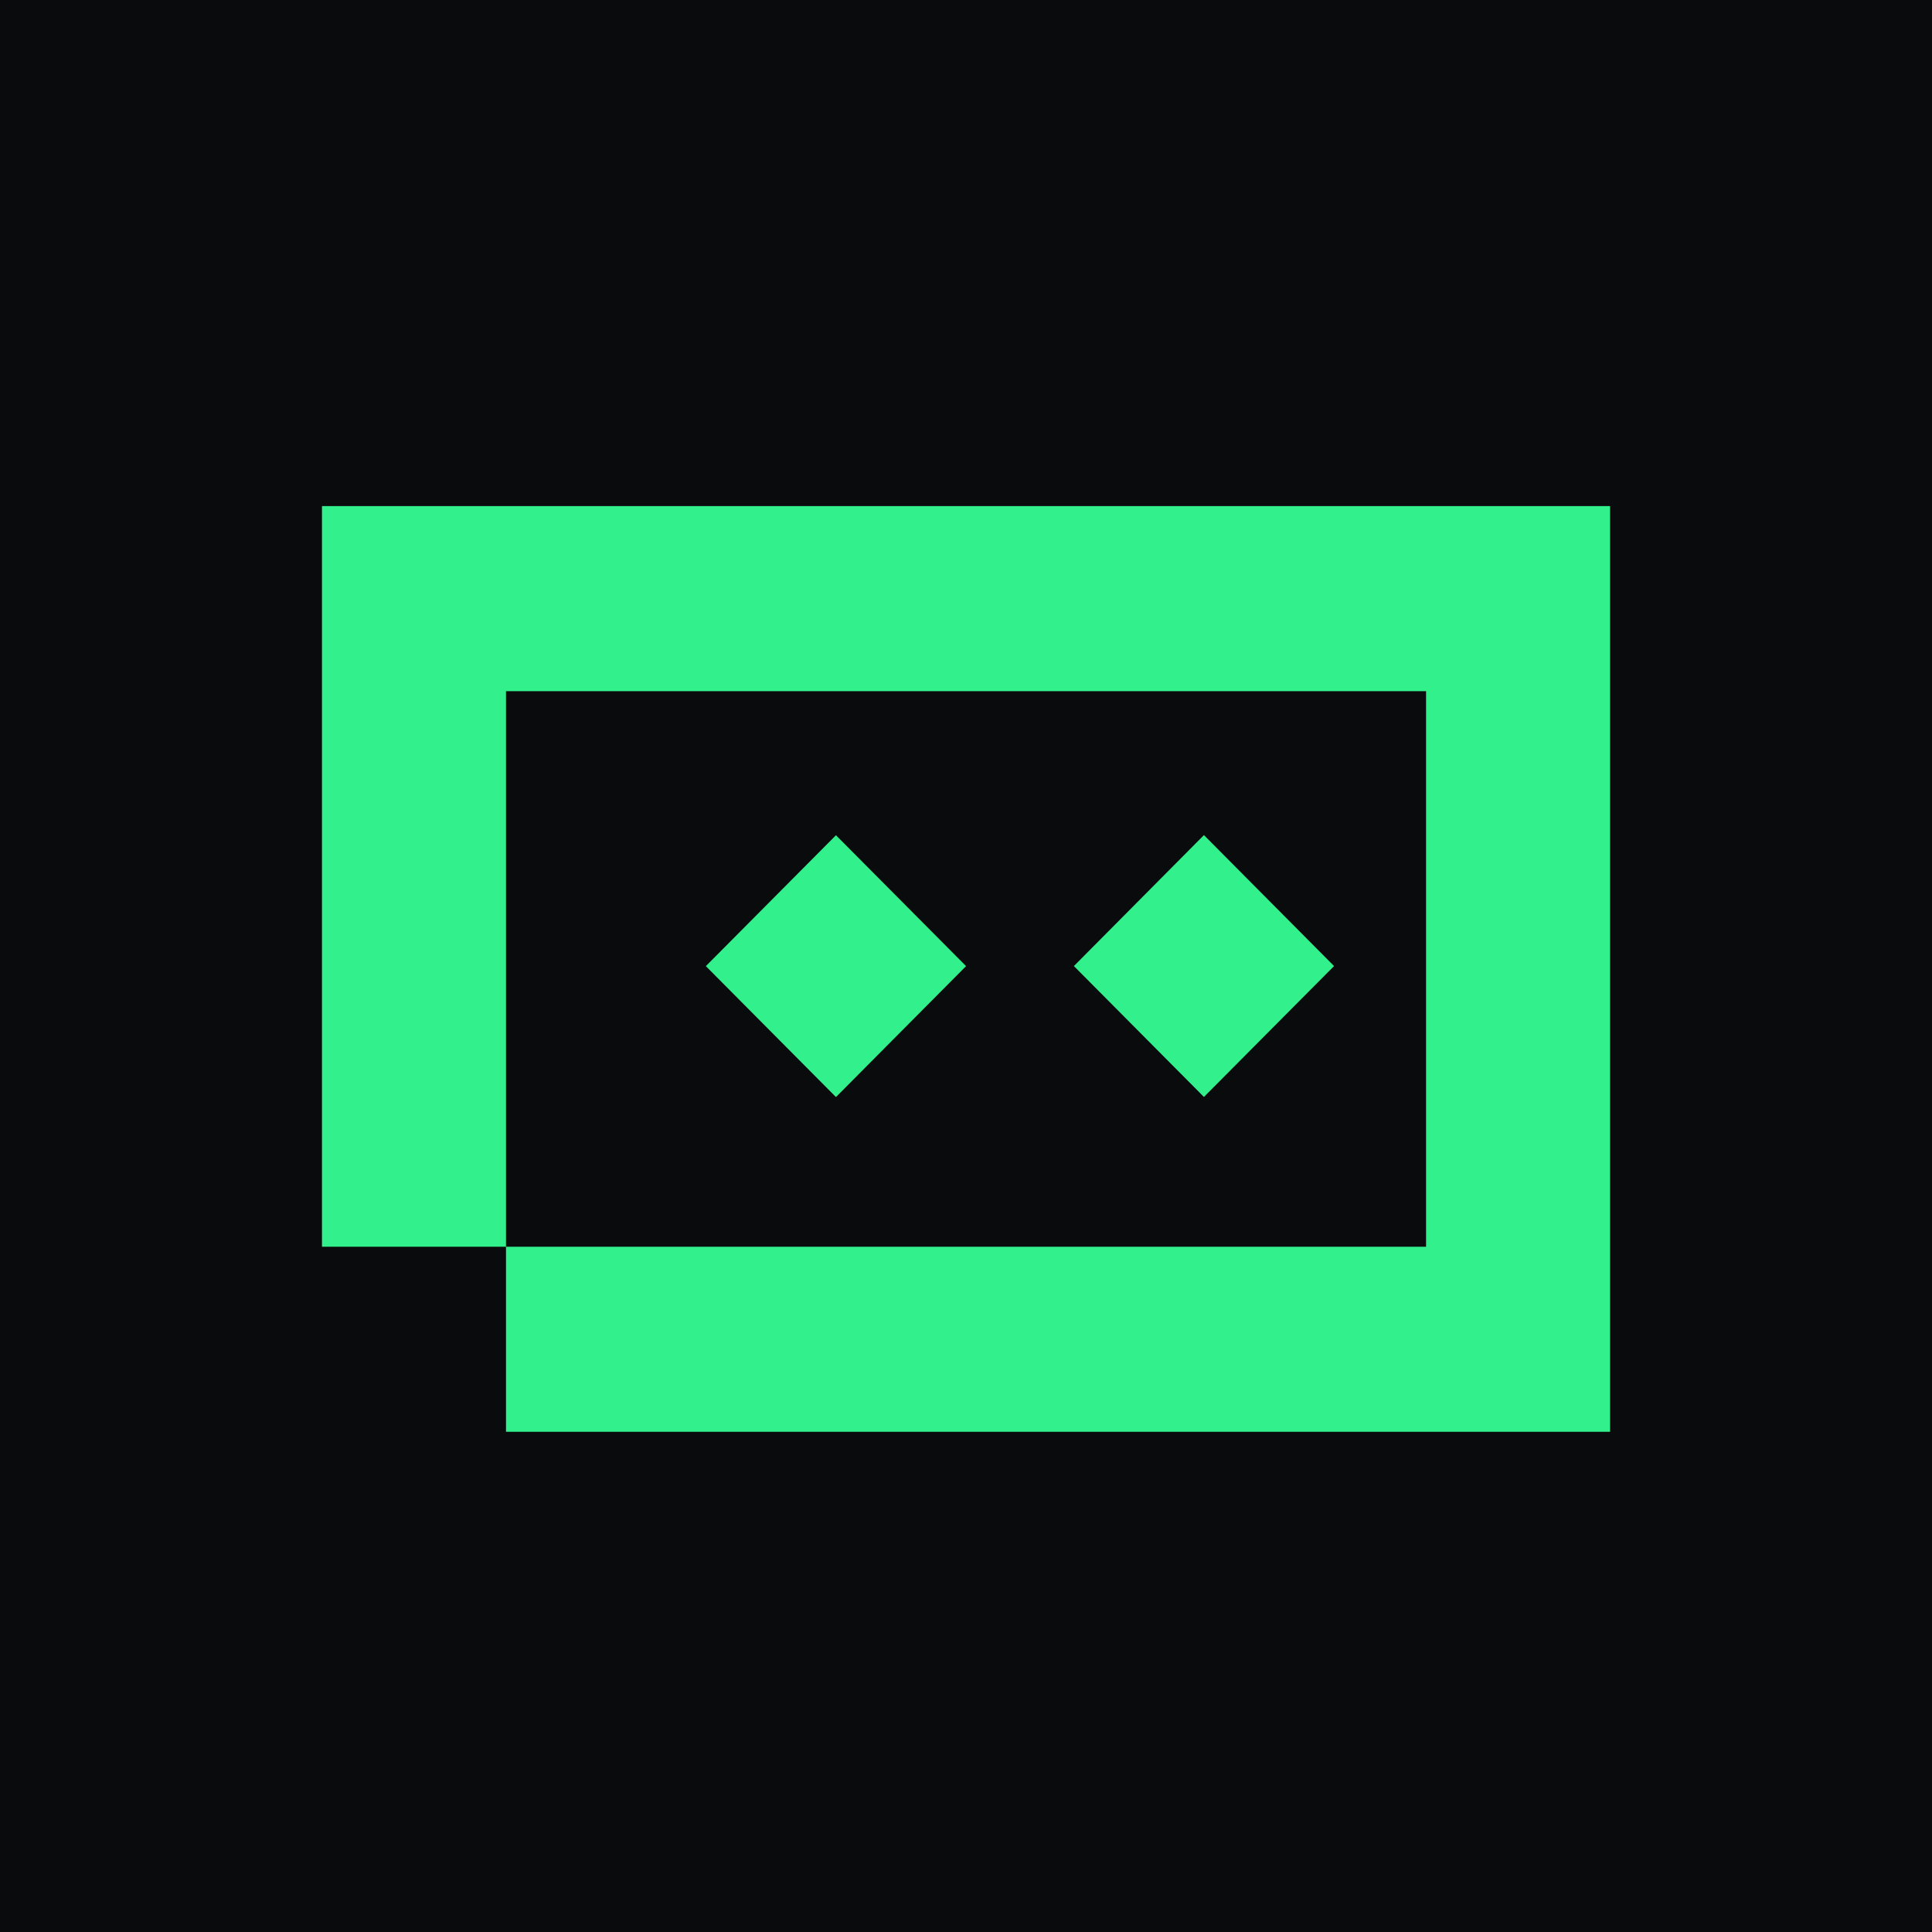
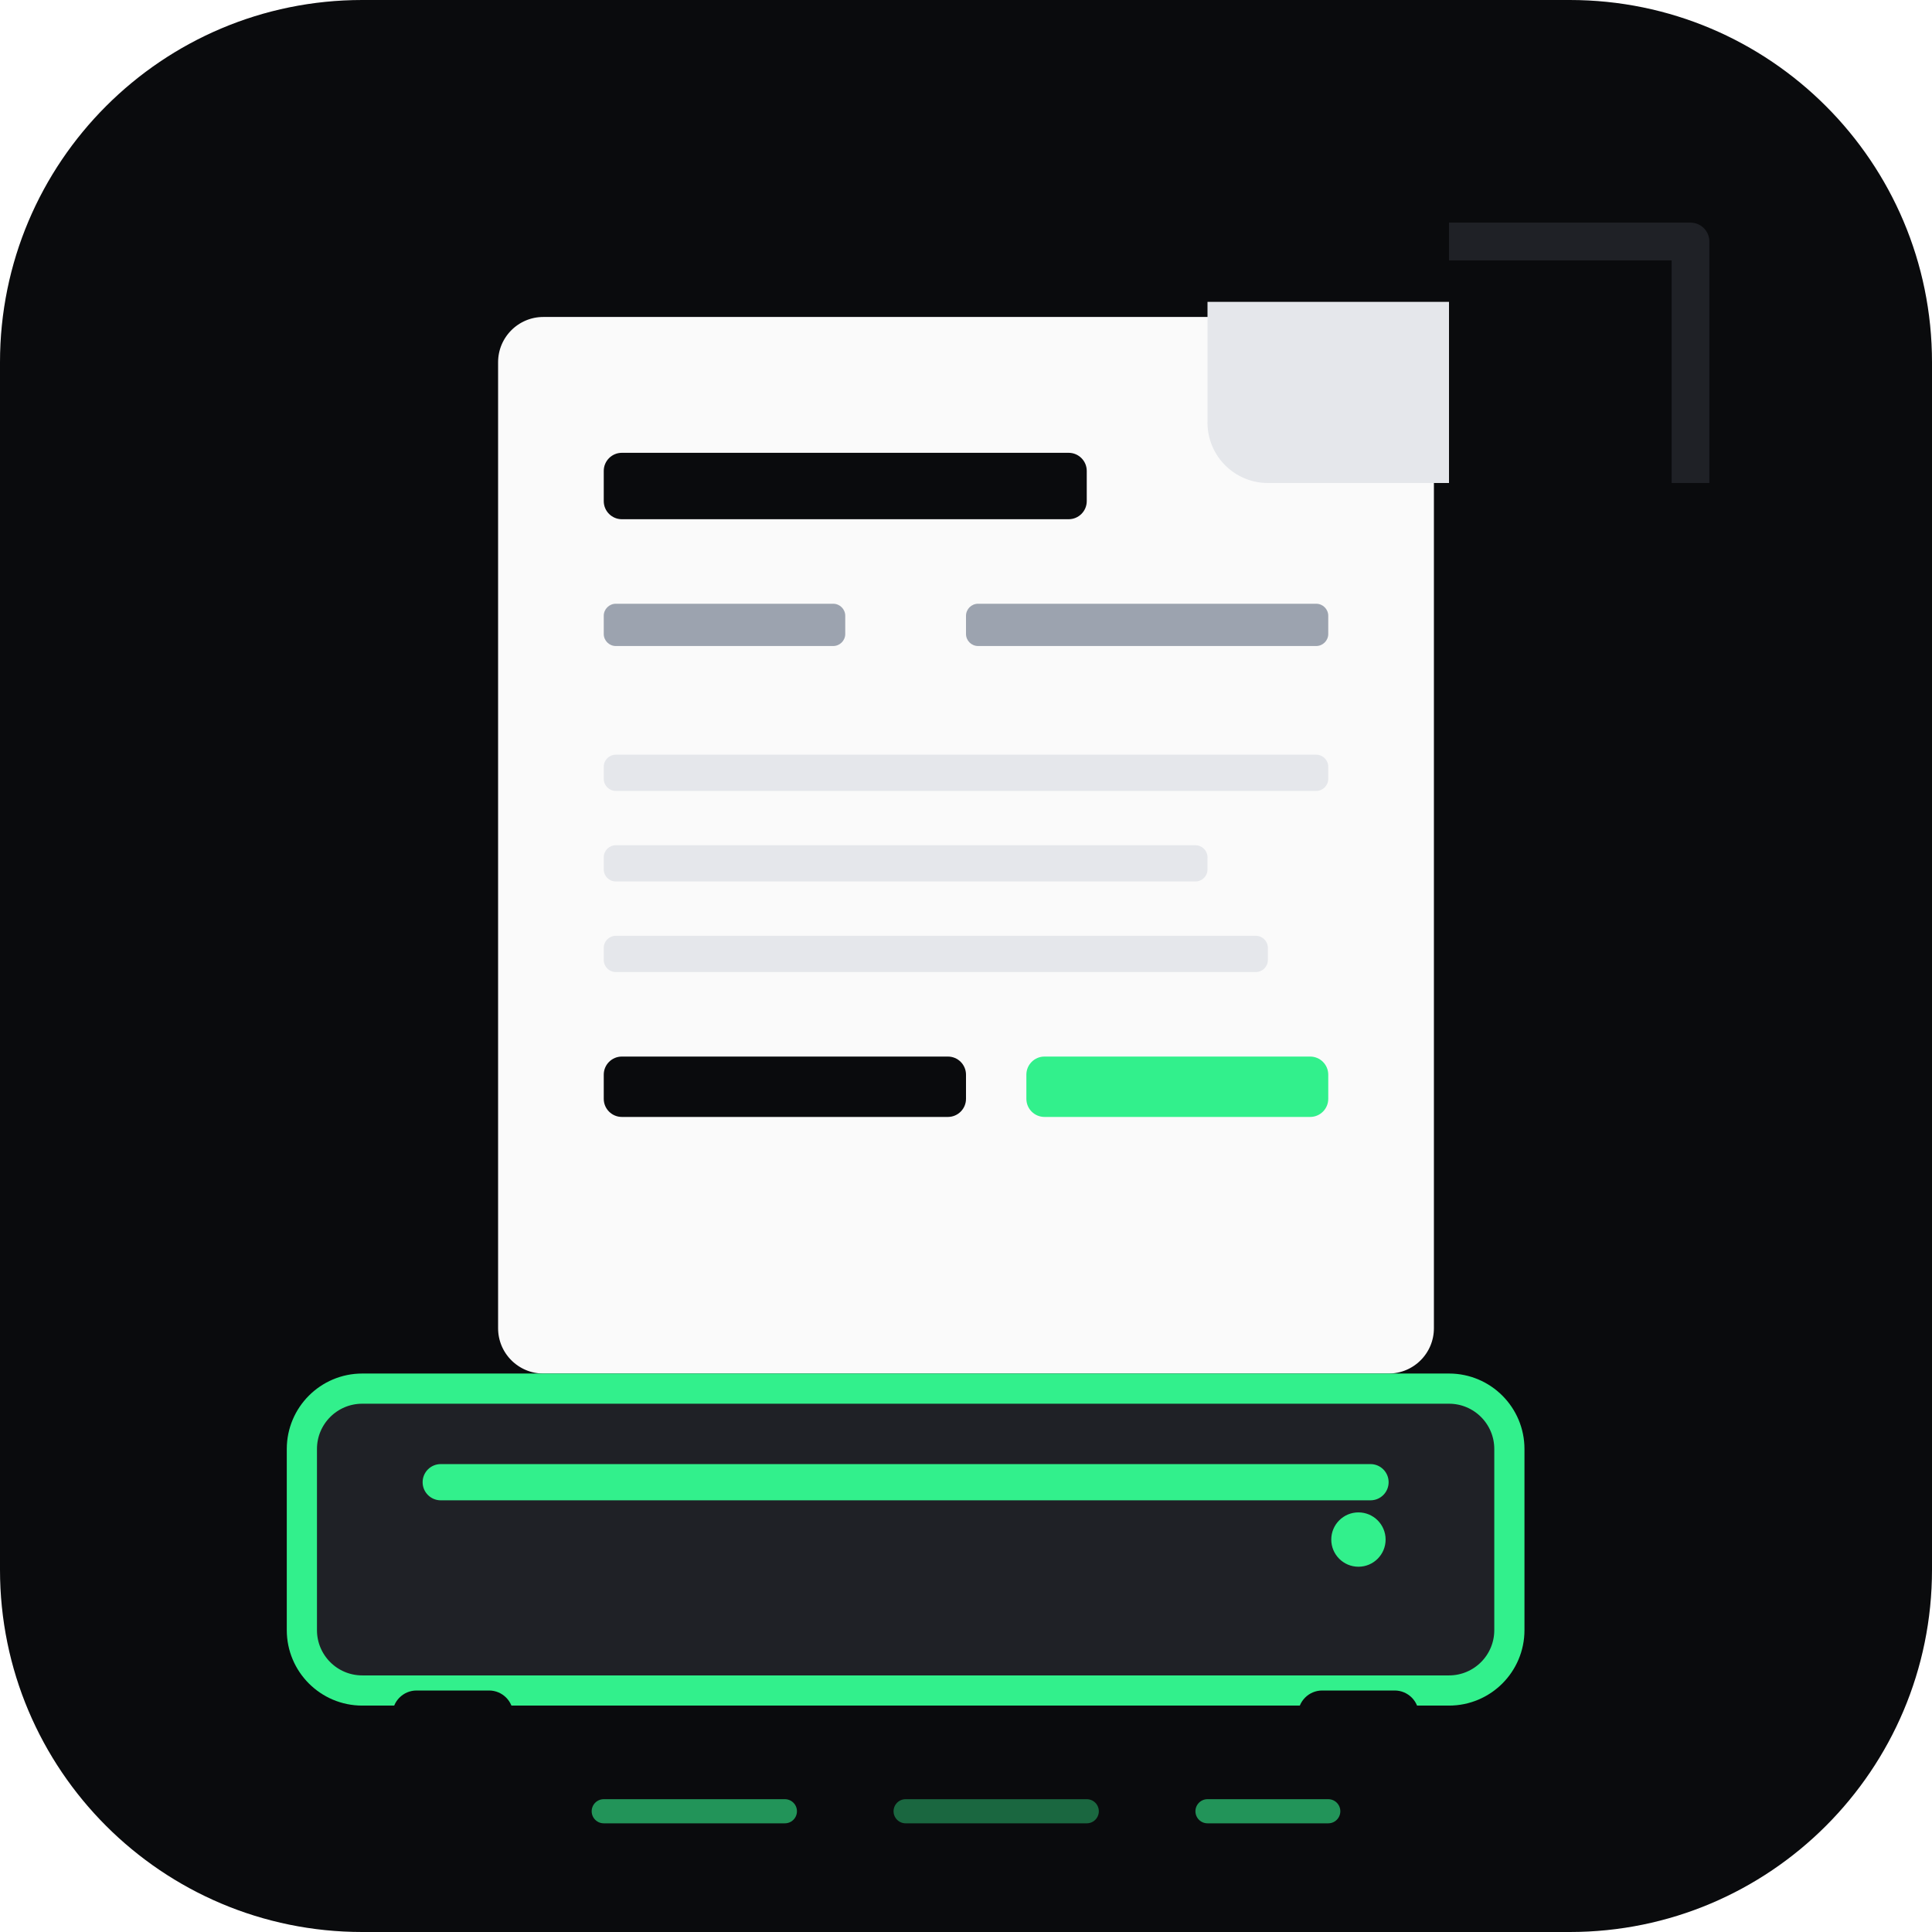
- <svg xmlns="http://www.w3.org/2000/svg" width="32" height="32" viewBox="0 0 32 32" fill="none">
-   <rect width="32" height="32" fill="#0A0B0D" />
-   <path d="M26.668 23.715H8.381V20.65H5.333V8.382H26.668V23.715ZM8.381 20.65H23.62V11.448H8.381V20.65ZM16.001 16.002L13.846 18.171L11.691 16.002L13.846 13.834L16.001 16.002ZM22.096 16.001L19.941 18.169L17.787 16.001L19.941 13.832L22.096 16.001Z" fill="#32F08C" />
+ <svg xmlns="http://www.w3.org/2000/svg" width="64" height="64" viewBox="0 0 64 64" fill="none">
+   <rect width="64" height="64" rx="12" fill="#0A0B0D" />
+   <path d="M48 8 L56 8 L56 16" stroke="#1F2126" stroke-width="1.25" stroke-linejoin="round" fill="none" />
+   <path d="M14 10 H46 A2 2 0 0 1 48 12 V44 A2 2 0 0 1 46 46 H18 A2 2 0 0 1 16 44 V12 A2 2 0 0 1 18 10 Z" fill="#FAFAFA" stroke="#0A0B0D" stroke-width="1" />
+   <path d="M48 10 V16 A0 0 0 0 1 48 16 H42 A2 2 0 0 1 40 14 V10 Z" fill="#E5E7EB" />
+   <rect x="20" y="15" width="16" height="2.2" rx="0.6" fill="#0A0B0D" />
+   <rect x="20" y="20" width="8" height="1.4" rx="0.4" fill="#9CA3AF" />
+   <rect x="32" y="20" width="12" height="1.4" rx="0.4" fill="#9CA3AF" />
+   <rect x="20" y="25" width="24" height="1.2" rx="0.4" fill="#E5E7EB" />
+   <rect x="20" y="28" width="20" height="1.2" rx="0.4" fill="#E5E7EB" />
+   <rect x="20" y="31" width="22" height="1.2" rx="0.4" fill="#E5E7EB" />
+   <rect x="20" y="35" width="12" height="2" rx="0.6" fill="#0A0B0D" />
+   <rect x="34" y="35" width="10" height="2" rx="0.6" fill="#32F08C" />
+   <rect x="10" y="46" width="40" height="10" rx="2" fill="#1F2126" stroke="#32F08C" stroke-width="1" />
+   <rect x="14" y="48.5" width="32" height="1.2" rx="0.6" fill="#32F08C" />
+   <rect x="13" y="56" width="4" height="3" rx="0.8" fill="#0A0B0D" />
+   <rect x="43" y="56" width="4" height="3" rx="0.8" fill="#0A0B0D" />
+   <circle cx="45" cy="51" r="0.9" fill="#32F08C" />
+   <path d="M20 60 H26" stroke="#32F08C" stroke-width="0.8" stroke-linecap="round" opacity="0.6" />
+   <path d="M30 60 H36" stroke="#32F08C" stroke-width="0.8" stroke-linecap="round" opacity="0.4" />
+   <path d="M40 60 H44" stroke="#32F08C" stroke-width="0.8" stroke-linecap="round" opacity="0.6" />
</svg>
